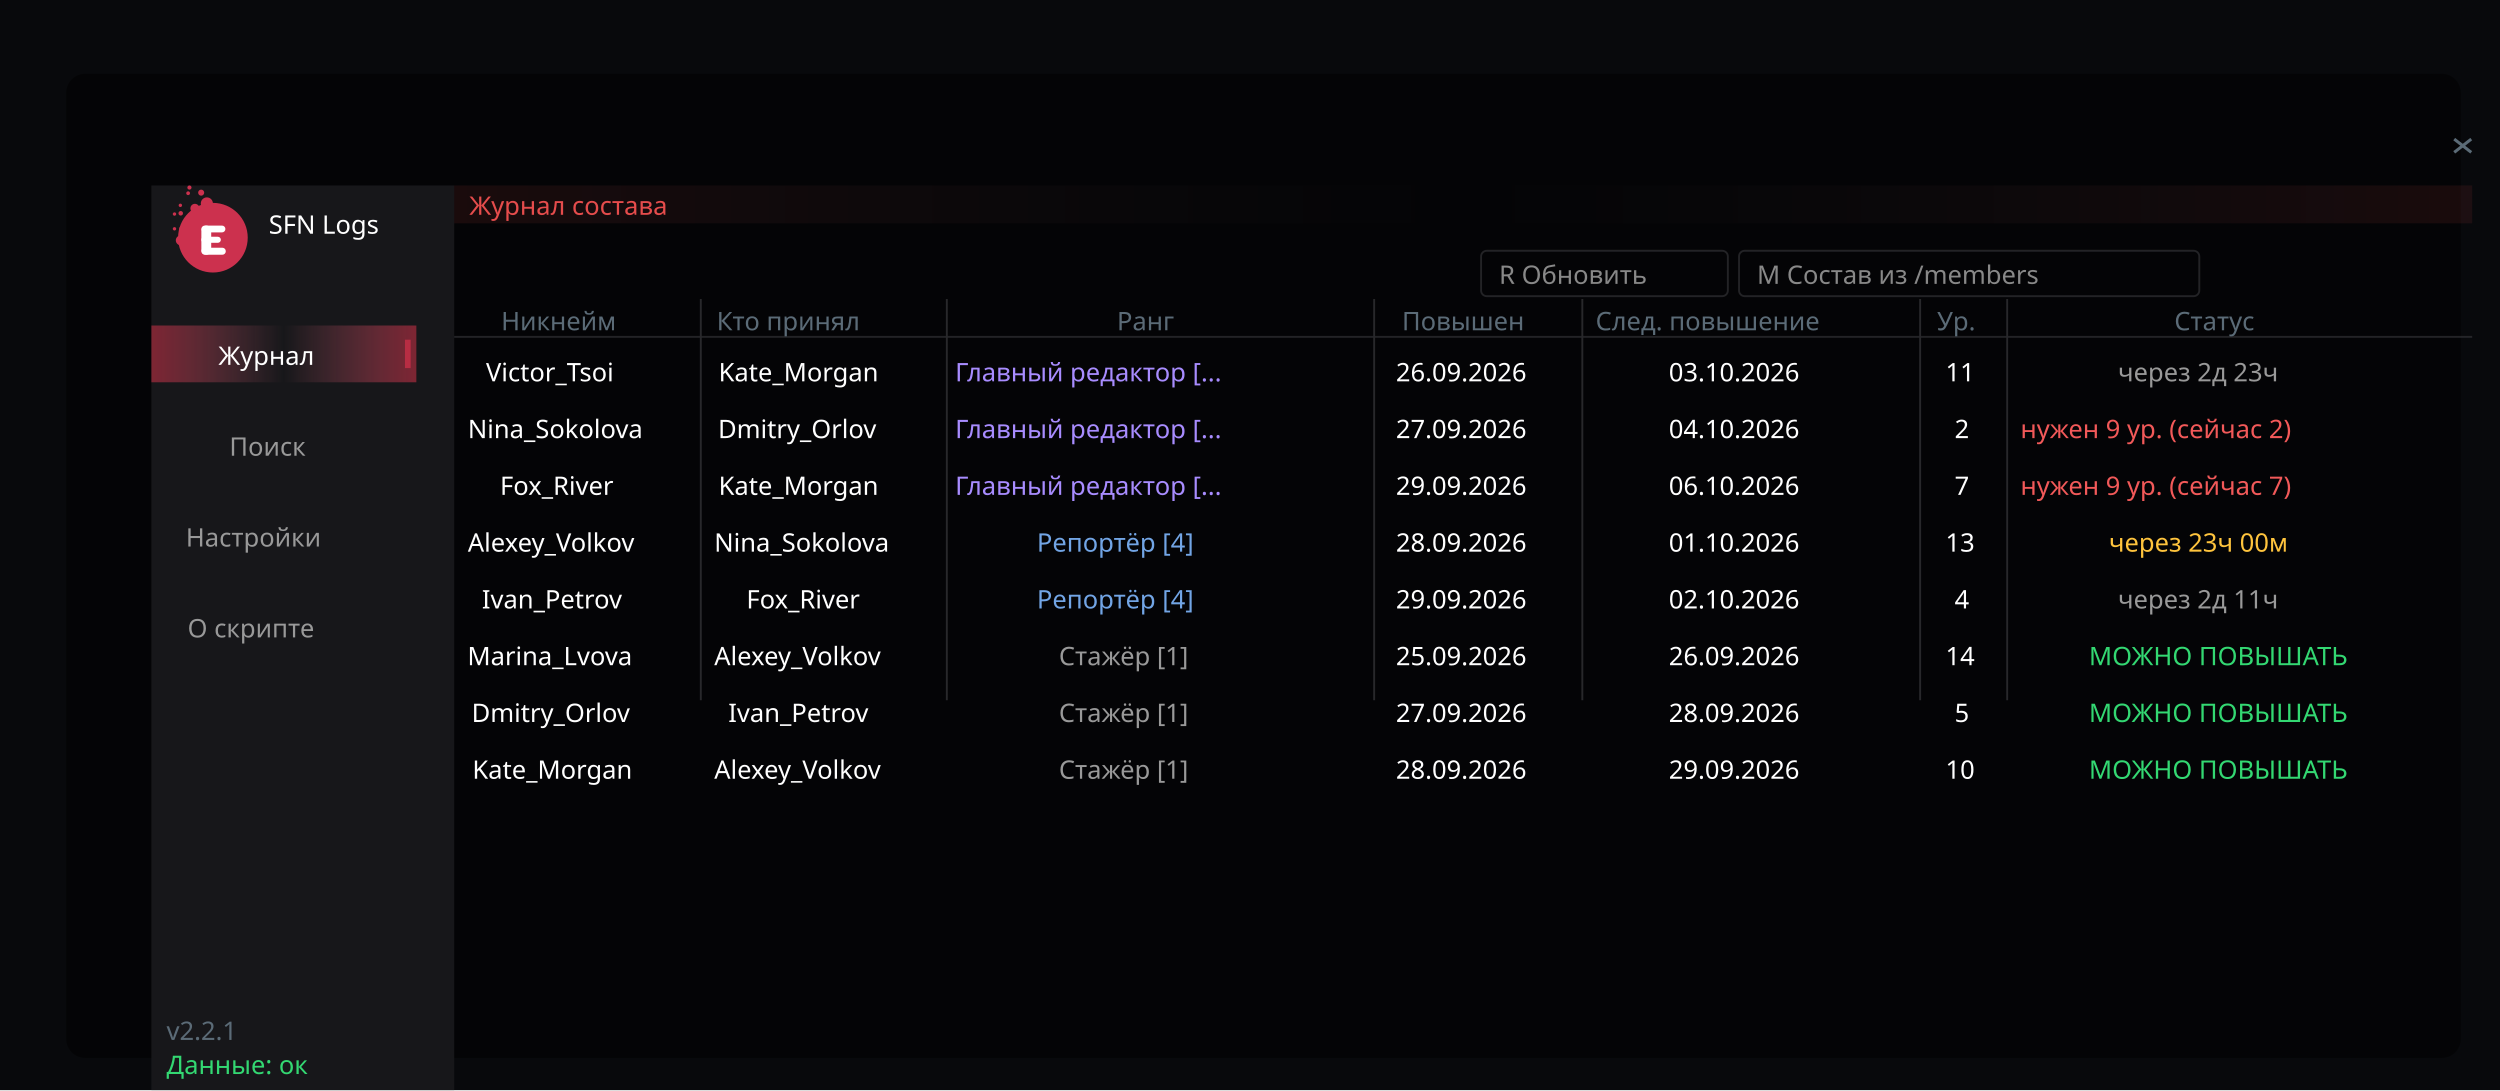
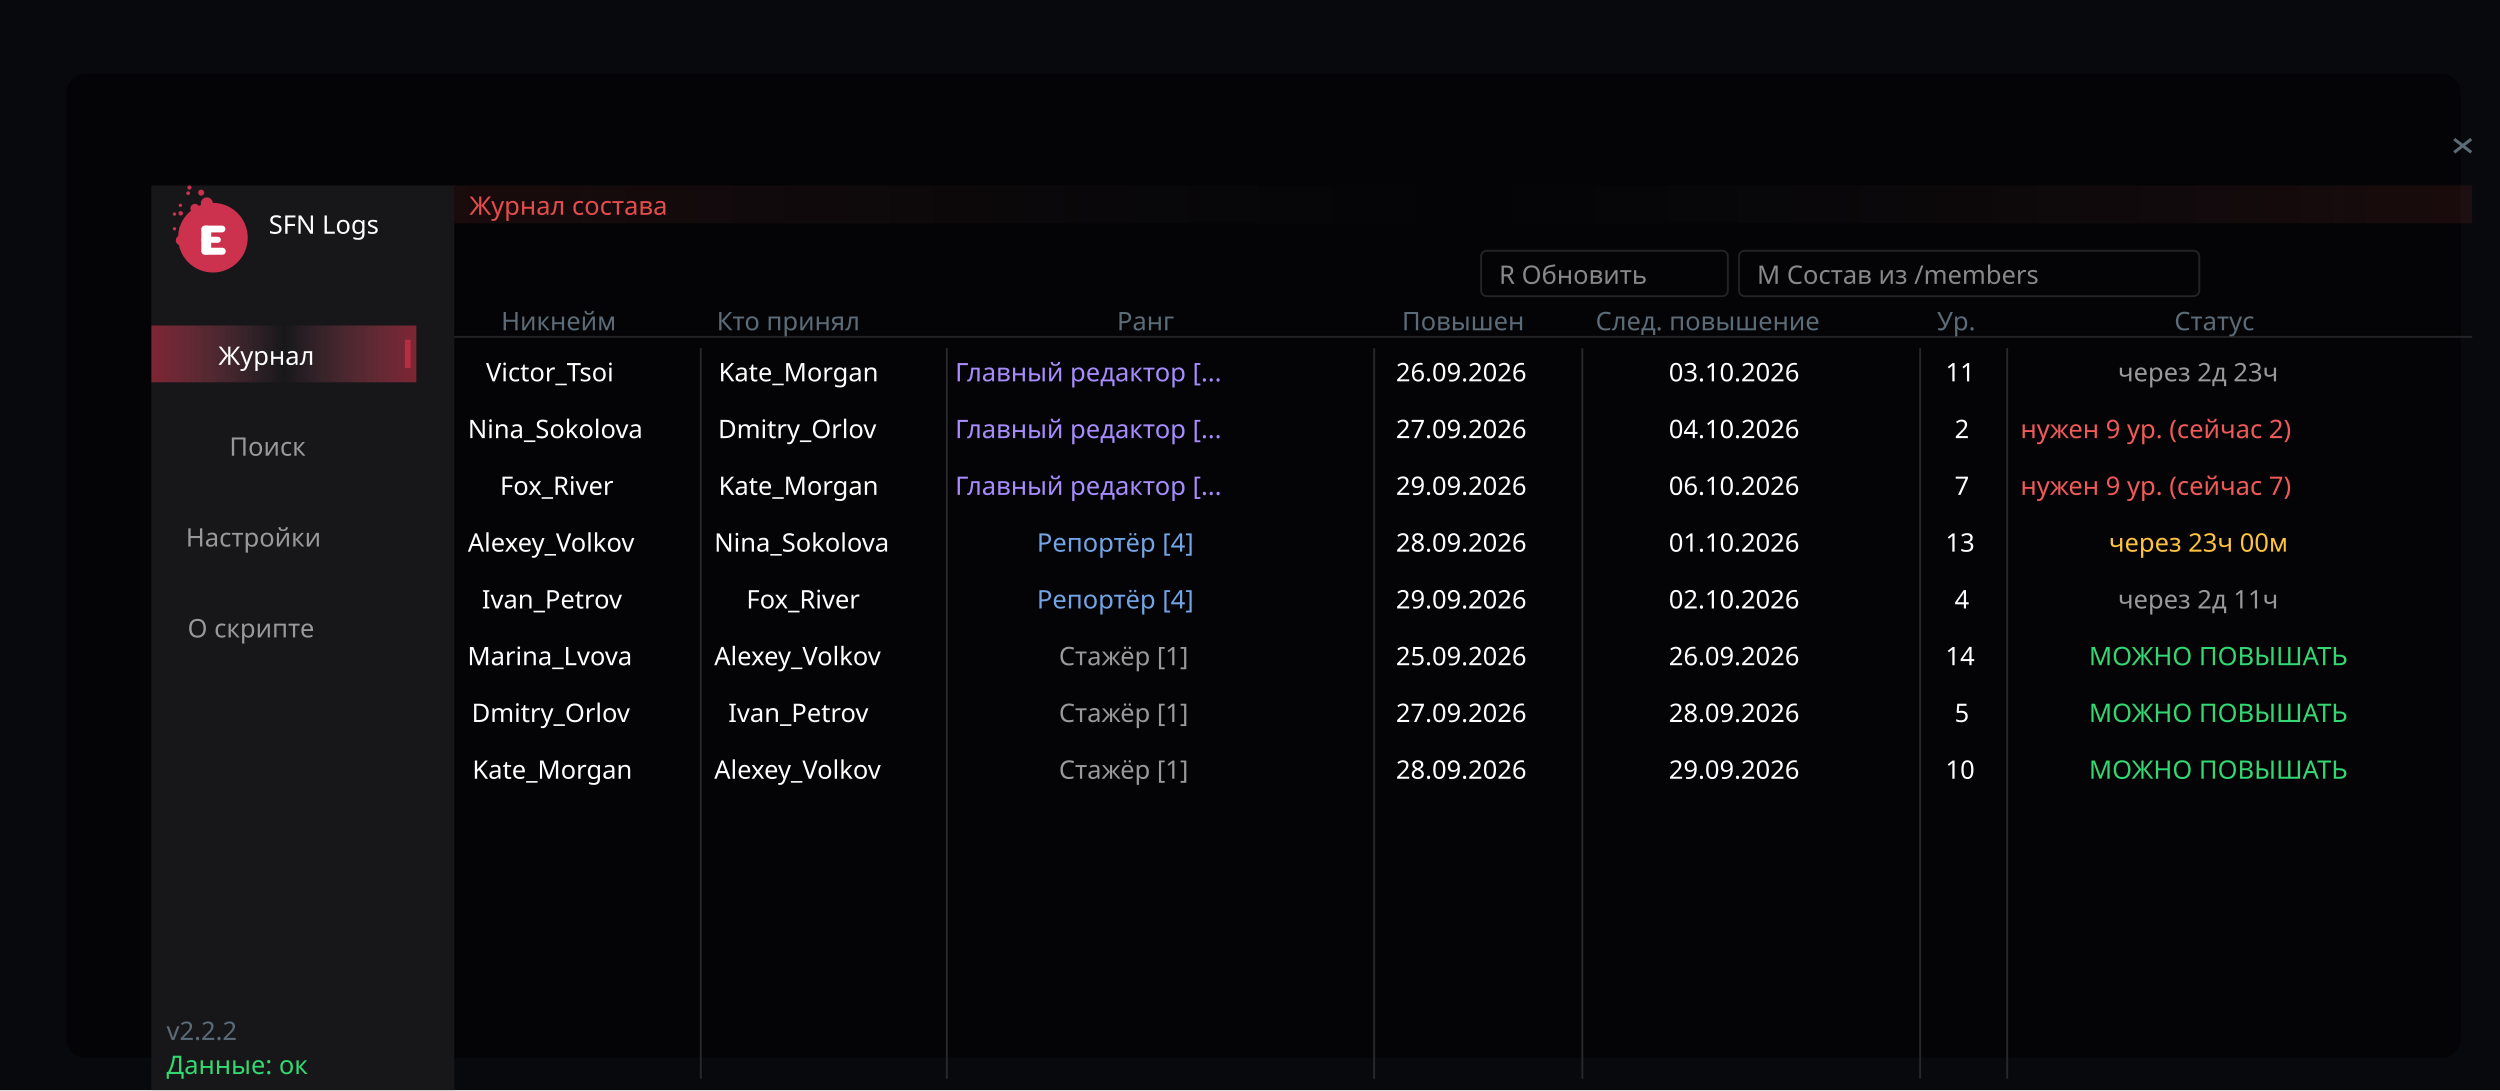
<svg xmlns="http://www.w3.org/2000/svg" width="1321" height="576" viewBox="-28 -28 1321 576" font-family="Trebuchet MS, Verdana, sans-serif">
  <rect x="-28" y="-28" width="1321.28" height="576.0" fill="#08090c" />
  <rect x="7" y="11" width="1265.28" height="520.0" rx="10" fill="#000" opacity="0.5" />
  <rect x="52.0" y="70.0" width="160.0" height="478.0" rx="0.0" fill="#17171a" opacity="1.000" />
  <circle cx="84.5" cy="97.6" r="18.4" fill="#cc314e" opacity="1.000" />
  <circle cx="81.3" cy="79.5" r="3.2" fill="#cc314e" opacity="1.000" />
  <circle cx="67.5" cy="99.0" r="2.6" fill="#cc314e" opacity="1.000" />
  <circle cx="72.7" cy="87.9" r="2.7" fill="#cc314e" opacity="1.000" />
  <circle cx="75.0" cy="82.1" r="2.4" fill="#cc314e" opacity="1.000" />
  <circle cx="68.9" cy="93.2" r="2.2" fill="#cc314e" opacity="1.000" />
  <circle cx="78.3" cy="73.8" r="1.6" fill="#cc314e" opacity="1.000" />
  <circle cx="67.5" cy="84.7" r="1.2" fill="#cc314e" opacity="1.000" />
  <circle cx="72.1" cy="71.1" r="1.1" fill="#cc314e" opacity="1.000" />
  <circle cx="71.4" cy="74.1" r="1.0" fill="#cc314e" opacity="1.000" />
  <circle cx="64.2" cy="92.9" r="0.9" fill="#cc314e" opacity="1.000" />
  <circle cx="67.3" cy="80.5" r="0.9" fill="#cc314e" opacity="1.000" />
  <circle cx="64.2" cy="85.1" r="0.9" fill="#cc314e" opacity="1.000" />
  <rect x="78.4" y="91.2" width="5.2" height="15.4" rx="2.6" fill="#ffffff" opacity="1.000" />
  <rect x="78.4" y="91.2" width="12.7" height="3.6" rx="1.8" fill="#ffffff" opacity="1.000" />
  <rect x="78.4" y="97.1" width="10.3" height="3.2" rx="1.6" fill="#ffffff" opacity="1.000" />
  <rect x="78.4" y="102.9" width="12.9" height="3.7" rx="1.8" fill="#ffffff" opacity="1.000" />
  <defs>
    <linearGradient id="g1" x1="0" y1="0" x2="1" y2="0">
      <stop offset="0" stop-color="#e5334c" stop-opacity="0.498" />
      <stop offset="0.5" stop-color="#ff7f99" stop-opacity="0.000" />
      <stop offset="1" stop-color="#e5334c" stop-opacity="0.498" />
    </linearGradient>
  </defs>
  <rect x="52.0" y="144.0" width="140.0" height="30.0" rx="0.0" fill="url(#g1)" />
  <rect x="186.0" y="151.5" width="3.0" height="15.0" rx="0.0" fill="#b82d43" opacity="1.000" />
  <defs>
    <linearGradient id="g2" x1="0" y1="0" x2="1" y2="0">
      <stop offset="0" stop-color="#e54c4c" stop-opacity="0.098" />
      <stop offset="0.5" stop-color="#666666" stop-opacity="0.000" />
      <stop offset="1" stop-color="#e54c4c" stop-opacity="0.098" />
    </linearGradient>
  </defs>
  <rect x="212.0" y="70.0" width="1066.3" height="20.0" rx="0.0" fill="url(#g2)" />
  <rect x="754.6" y="104.5" width="130.4" height="24.0" rx="3.0" fill="none" stroke="#3f3f42" stroke-opacity="0.537" stroke-width="1.0" />
  <rect x="890.9" y="104.5" width="243.2" height="24.0" rx="3.0" fill="none" stroke="#3f3f42" stroke-opacity="0.537" stroke-width="1.0" />
  <line x1="212.0" y1="150.0" x2="1278.3" y2="150.0" stroke="#3f3f42" stroke-opacity="0.537" stroke-width="1.0" />
-   <line x1="342.3" y1="130.0" x2="342.3" y2="342.0" stroke="#28282b" stroke-opacity="1.000" stroke-width="1.0" />
-   <line x1="472.3" y1="130.0" x2="472.3" y2="342.0" stroke="#28282b" stroke-opacity="1.000" stroke-width="1.0" />
-   <line x1="698.1" y1="130.0" x2="698.1" y2="342.0" stroke="#28282b" stroke-opacity="1.000" stroke-width="1.0" />
-   <line x1="808.1" y1="130.0" x2="808.1" y2="342.0" stroke="#28282b" stroke-opacity="1.000" stroke-width="1.0" />
-   <line x1="986.6" y1="130.0" x2="986.6" y2="342.0" stroke="#28282b" stroke-opacity="1.000" stroke-width="1.0" />
-   <line x1="1032.6" y1="130.0" x2="1032.6" y2="342.0" stroke="#28282b" stroke-opacity="1.000" stroke-width="1.0" />
+   <line x1="342.3" y1="156.0" x2="342.3" y2="542.0" stroke="#28282b" stroke-opacity="1.000" stroke-width="1.0" />
+   <line x1="472.3" y1="156.0" x2="472.3" y2="542.0" stroke="#28282b" stroke-opacity="1.000" stroke-width="1.0" />
+   <line x1="698.1" y1="156.0" x2="698.1" y2="542.0" stroke="#28282b" stroke-opacity="1.000" stroke-width="1.0" />
+   <line x1="808.1" y1="156.0" x2="808.1" y2="542.0" stroke="#28282b" stroke-opacity="1.000" stroke-width="1.0" />
+   <line x1="986.6" y1="156.0" x2="986.6" y2="542.0" stroke="#28282b" stroke-opacity="1.000" stroke-width="1.0" />
+   <line x1="1032.6" y1="156.0" x2="1032.6" y2="542.0" stroke="#28282b" stroke-opacity="1.000" stroke-width="1.0" />
  <line x1="1268.8" y1="45.5" x2="1277.8" y2="52.5" stroke="#5b6b77" stroke-opacity="1.000" stroke-width="1.6" />
  <line x1="1277.8" y1="45.5" x2="1268.8" y2="52.5" stroke="#5b6b77" stroke-opacity="1.000" stroke-width="1.6" />
  <text x="114.0" y="95.5" fill="#ffffff" opacity="1.000" font-size="13.5" xml:space="preserve">SFN Logs</text>
  <text x="87.4" y="164.8" fill="#ffffff" opacity="1.000" font-size="13.5" xml:space="preserve">Журнал</text>
  <text x="93.2" y="212.8" fill="#999999" opacity="1.000" font-size="13.5" xml:space="preserve">Поиск</text>
  <text x="70.2" y="260.8" fill="#999999" opacity="1.000" font-size="13.5" xml:space="preserve">Настройки</text>
  <text x="71.1" y="308.8" fill="#999999" opacity="1.000" font-size="13.5" xml:space="preserve">О скрипте</text>
-   <text x="60.0" y="521.5" fill="#5b6b77" opacity="1.000" font-size="13.5" xml:space="preserve">v2.2.1</text>
+   <text x="60.0" y="521.5" fill="#5b6b77" opacity="1.000" font-size="13.5" xml:space="preserve">v2.2.2</text>
  <text x="60.0" y="539.5" fill="#33d872" opacity="1.000" font-size="13.5" xml:space="preserve">Данные: ок</text>
  <text x="220.0" y="85.5" fill="#e54c4c" opacity="1.000" font-size="13.5" xml:space="preserve">Журнал состава</text>
  <text x="764.1" y="122.0" fill="#888888" opacity="1.000" font-size="13.5" xml:space="preserve">R Обновить</text>
  <text x="900.4" y="122.0" fill="#888888" opacity="1.000" font-size="13.5" xml:space="preserve">M Состав из /members</text>
  <text x="236.8" y="146.5" fill="#5b6b77" opacity="1.000" font-size="13.5" xml:space="preserve">Никнейм</text>
  <text x="350.7" y="146.5" fill="#5b6b77" opacity="1.000" font-size="13.5" xml:space="preserve">Кто принял</text>
  <text x="562.2" y="146.5" fill="#5b6b77" opacity="1.000" font-size="13.5" xml:space="preserve">Ранг</text>
  <text x="712.8" y="146.5" fill="#5b6b77" opacity="1.000" font-size="13.5" xml:space="preserve">Повышен</text>
  <text x="815.1" y="146.5" fill="#5b6b77" opacity="1.000" font-size="13.5" xml:space="preserve">След. повышение</text>
  <text x="995.5" y="146.5" fill="#5b6b77" opacity="1.000" font-size="13.5" xml:space="preserve">Ур.</text>
  <text x="1120.9" y="146.5" fill="#5b6b77" opacity="1.000" font-size="13.5" xml:space="preserve">Статус</text>
  <text x="228.8" y="173.5" fill="#ffffff" opacity="1.000" font-size="13.5" xml:space="preserve">Victor_Tsoi</text>
  <text x="351.7" y="173.5" fill="#ffffff" opacity="1.000" font-size="13.5" xml:space="preserve">Kate_Morgan</text>
  <text x="476.7" y="173.5" fill="#a88cff" opacity="1.000" font-size="13.5" xml:space="preserve">Главный редактор [...</text>
  <text x="709.6" y="173.5" fill="#ffffff" opacity="1.000" font-size="13.5" xml:space="preserve">26.09.2026</text>
  <text x="853.8" y="173.5" fill="#ffffff" opacity="1.000" font-size="13.5" xml:space="preserve">03.10.2026</text>
  <text x="1000.0" y="173.5" fill="#ffffff" opacity="1.000" font-size="13.5" xml:space="preserve">11</text>
  <text x="1091.1" y="173.5" fill="#999999" opacity="1.000" font-size="13.5" xml:space="preserve">через 2д 23ч</text>
  <text x="219.2" y="203.5" fill="#ffffff" opacity="1.000" font-size="13.5" xml:space="preserve">Nina_Sokolova</text>
  <text x="351.4" y="203.5" fill="#ffffff" opacity="1.000" font-size="13.5" xml:space="preserve">Dmitry_Orlov</text>
  <text x="476.7" y="203.5" fill="#a88cff" opacity="1.000" font-size="13.5" xml:space="preserve">Главный редактор [...</text>
  <text x="709.6" y="203.5" fill="#ffffff" opacity="1.000" font-size="13.5" xml:space="preserve">27.09.2026</text>
  <text x="853.8" y="203.5" fill="#ffffff" opacity="1.000" font-size="13.5" xml:space="preserve">04.10.2026</text>
  <text x="1004.8" y="203.5" fill="#ffffff" opacity="1.000" font-size="13.5" xml:space="preserve">2</text>
  <text x="1039.6" y="203.5" fill="#f25959" opacity="1.000" font-size="13.5" xml:space="preserve">нужен 9 ур. (сейчас 2)</text>
  <text x="236.2" y="233.5" fill="#ffffff" opacity="1.000" font-size="13.5" xml:space="preserve">Fox_River</text>
  <text x="351.7" y="233.5" fill="#ffffff" opacity="1.000" font-size="13.5" xml:space="preserve">Kate_Morgan</text>
  <text x="476.7" y="233.5" fill="#a88cff" opacity="1.000" font-size="13.5" xml:space="preserve">Главный редактор [...</text>
  <text x="709.6" y="233.5" fill="#ffffff" opacity="1.000" font-size="13.5" xml:space="preserve">29.09.2026</text>
  <text x="853.8" y="233.5" fill="#ffffff" opacity="1.000" font-size="13.5" xml:space="preserve">06.10.2026</text>
  <text x="1004.8" y="233.5" fill="#ffffff" opacity="1.000" font-size="13.5" xml:space="preserve">7</text>
  <text x="1039.6" y="233.5" fill="#f25959" opacity="1.000" font-size="13.5" xml:space="preserve">нужен 9 ур. (сейчас 7)</text>
  <text x="219.2" y="263.5" fill="#ffffff" opacity="1.000" font-size="13.5" xml:space="preserve">Alexey_Volkov</text>
  <text x="349.4" y="263.5" fill="#ffffff" opacity="1.000" font-size="13.5" xml:space="preserve">Nina_Sokolova</text>
  <text x="519.9" y="263.5" fill="#72a5e5" opacity="1.000" font-size="13.5" xml:space="preserve">Репортёр [4]</text>
  <text x="709.6" y="263.5" fill="#ffffff" opacity="1.000" font-size="13.5" xml:space="preserve">28.09.2026</text>
  <text x="853.8" y="263.5" fill="#ffffff" opacity="1.000" font-size="13.5" xml:space="preserve">01.10.2026</text>
  <text x="1000.0" y="263.5" fill="#ffffff" opacity="1.000" font-size="13.5" xml:space="preserve">13</text>
  <text x="1086.3" y="263.5" fill="#ffc43d" opacity="1.000" font-size="13.5" xml:space="preserve">через 23ч 00м</text>
  <text x="226.6" y="293.5" fill="#ffffff" opacity="1.000" font-size="13.5" xml:space="preserve">Ivan_Petrov</text>
  <text x="366.4" y="293.5" fill="#ffffff" opacity="1.000" font-size="13.5" xml:space="preserve">Fox_River</text>
  <text x="519.9" y="293.5" fill="#72a5e5" opacity="1.000" font-size="13.5" xml:space="preserve">Репортёр [4]</text>
  <text x="709.6" y="293.5" fill="#ffffff" opacity="1.000" font-size="13.5" xml:space="preserve">29.09.2026</text>
  <text x="853.8" y="293.5" fill="#ffffff" opacity="1.000" font-size="13.5" xml:space="preserve">02.10.2026</text>
  <text x="1004.8" y="293.5" fill="#ffffff" opacity="1.000" font-size="13.5" xml:space="preserve">4</text>
  <text x="1091.1" y="293.5" fill="#999999" opacity="1.000" font-size="13.5" xml:space="preserve">через 2д 11ч</text>
  <text x="219.0" y="323.5" fill="#ffffff" opacity="1.000" font-size="13.5" xml:space="preserve">Marina_Lvova</text>
  <text x="349.4" y="323.5" fill="#ffffff" opacity="1.000" font-size="13.5" xml:space="preserve">Alexey_Volkov</text>
  <text x="531.5" y="323.5" fill="#999999" opacity="1.000" font-size="13.5" xml:space="preserve">Стажёр [1]</text>
  <text x="709.6" y="323.5" fill="#ffffff" opacity="1.000" font-size="13.5" xml:space="preserve">25.09.2026</text>
  <text x="853.8" y="323.5" fill="#ffffff" opacity="1.000" font-size="13.5" xml:space="preserve">26.09.2026</text>
  <text x="1000.0" y="323.5" fill="#ffffff" opacity="1.000" font-size="13.5" xml:space="preserve">14</text>
  <text x="1075.8" y="323.5" fill="#33d872" opacity="1.000" font-size="13.5" xml:space="preserve">МОЖНО ПОВЫШАТЬ</text>
  <text x="221.2" y="353.5" fill="#ffffff" opacity="1.000" font-size="13.5" xml:space="preserve">Dmitry_Orlov</text>
  <text x="356.8" y="353.5" fill="#ffffff" opacity="1.000" font-size="13.5" xml:space="preserve">Ivan_Petrov</text>
  <text x="531.5" y="353.5" fill="#999999" opacity="1.000" font-size="13.5" xml:space="preserve">Стажёр [1]</text>
  <text x="709.6" y="353.5" fill="#ffffff" opacity="1.000" font-size="13.5" xml:space="preserve">27.09.2026</text>
  <text x="853.8" y="353.5" fill="#ffffff" opacity="1.000" font-size="13.5" xml:space="preserve">28.09.2026</text>
  <text x="1004.8" y="353.5" fill="#ffffff" opacity="1.000" font-size="13.5" xml:space="preserve">5</text>
  <text x="1075.8" y="353.5" fill="#33d872" opacity="1.000" font-size="13.5" xml:space="preserve">МОЖНО ПОВЫШАТЬ</text>
  <text x="221.6" y="383.5" fill="#ffffff" opacity="1.000" font-size="13.5" xml:space="preserve">Kate_Morgan</text>
  <text x="349.4" y="383.5" fill="#ffffff" opacity="1.000" font-size="13.5" xml:space="preserve">Alexey_Volkov</text>
  <text x="531.5" y="383.5" fill="#999999" opacity="1.000" font-size="13.5" xml:space="preserve">Стажёр [1]</text>
  <text x="709.6" y="383.5" fill="#ffffff" opacity="1.000" font-size="13.5" xml:space="preserve">28.09.2026</text>
  <text x="853.8" y="383.5" fill="#ffffff" opacity="1.000" font-size="13.5" xml:space="preserve">29.09.2026</text>
  <text x="1000.0" y="383.5" fill="#ffffff" opacity="1.000" font-size="13.5" xml:space="preserve">10</text>
  <text x="1075.8" y="383.5" fill="#33d872" opacity="1.000" font-size="13.5" xml:space="preserve">МОЖНО ПОВЫШАТЬ</text>
</svg>
